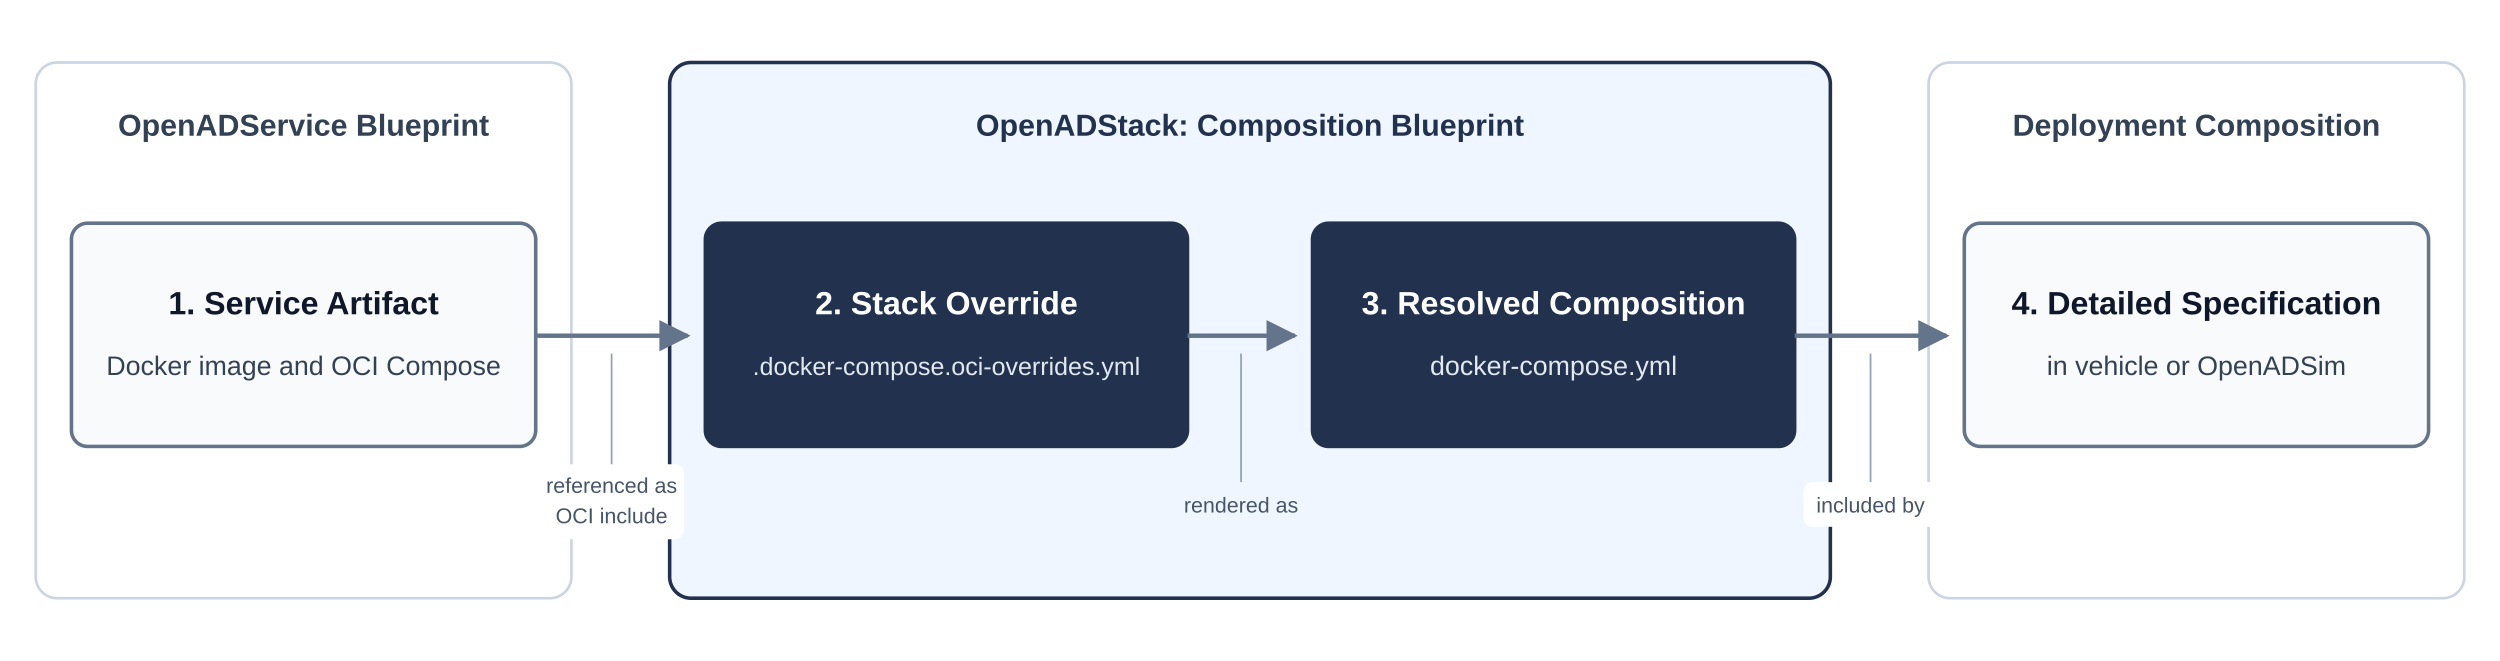
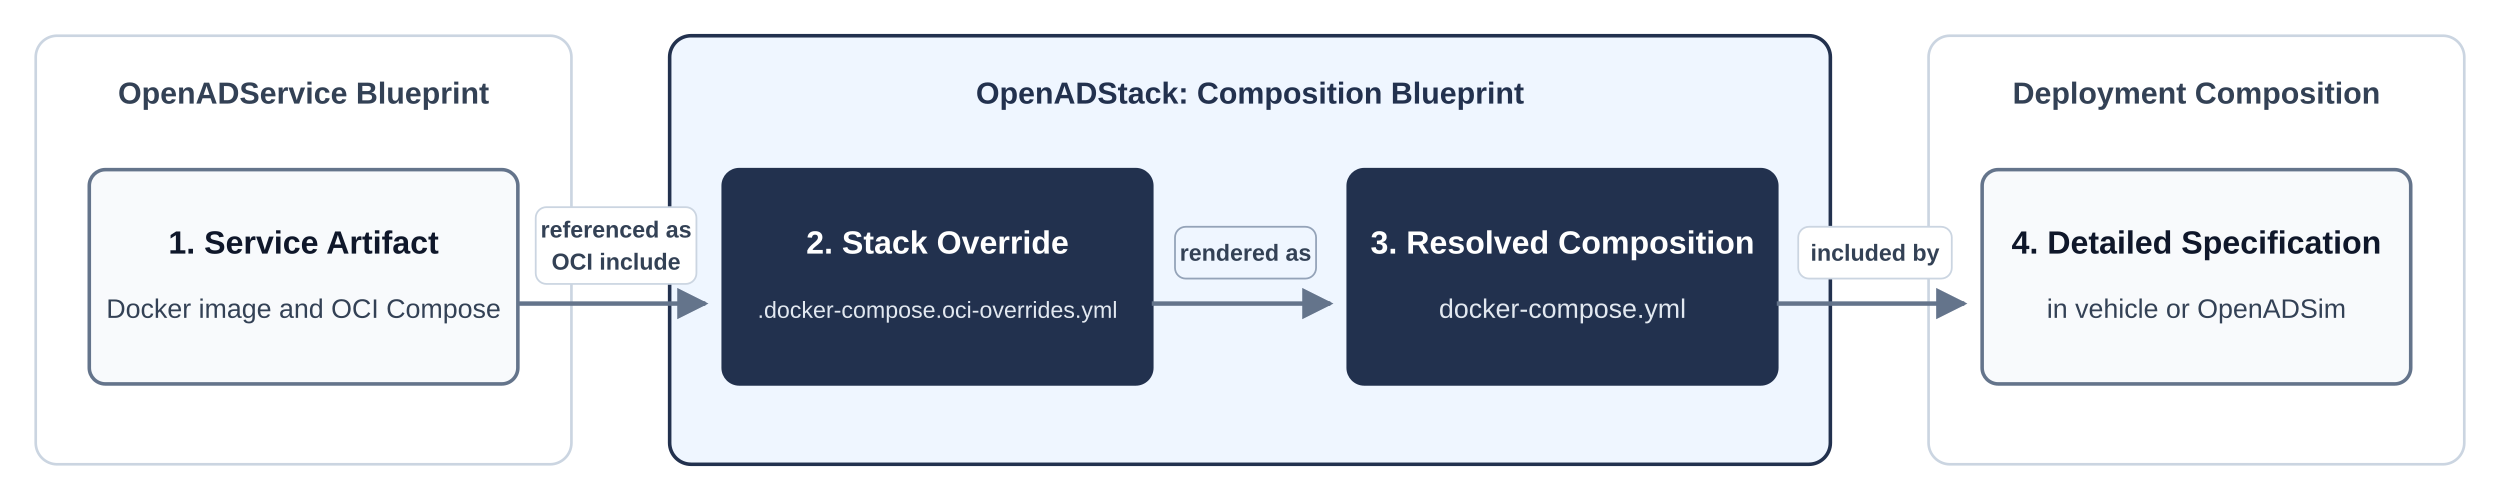
- <svg xmlns="http://www.w3.org/2000/svg" width="1400" height="370" viewBox="0 0 1400 370" role="img" aria-labelledby="title description">
+ <svg xmlns="http://www.w3.org/2000/svg" width="1400" height="280" viewBox="0 0 1400 280" role="img" aria-labelledby="title description">
  <defs>
    <marker id="arrow" viewBox="0 0 10 10" refX="9" refY="5" markerWidth="7" markerHeight="7" orient="auto-start-reverse">
      <path d="M 0 0 L 10 5 L 0 10 z" fill="#64748b" />
    </marker>
  </defs>
-   <rect width="1400" height="370" fill="#ffffff" />
+   <rect width="1400" height="280" fill="#ffffff" />
  <g font-family="Arial, sans-serif" text-anchor="middle">
-     <rect x="20" y="35" width="300" height="300" rx="12" fill="#ffffff" stroke="#cbd5e1" stroke-width="1.5" />
-     <text x="170" y="76" fill="#334155" font-size="17" font-weight="700">OpenADService Blueprint</text>
-     <rect x="375" y="35" width="650" height="300" rx="12" fill="#eff6ff" stroke="#22314e" stroke-width="2" />
-     <text x="700" y="76" fill="#22314e" font-size="17" font-weight="700">OpenADStack: Composition Blueprint</text>
-     <rect x="1080" y="35" width="300" height="300" rx="12" fill="#ffffff" stroke="#cbd5e1" stroke-width="1.5" />
-     <text x="1230" y="76" fill="#334155" font-size="17" font-weight="700">Deployment Composition</text>
-     <rect x="40" y="125" width="260" height="125" rx="9" fill="#f8fafc" stroke="#64748b" stroke-width="2" />
-     <text x="170" y="176" fill="#0f172a" font-size="18" font-weight="700">1. Service Artifact</text>
-     <text x="170" y="210" fill="#334155" font-size="15">Docker image and OCI Compose</text>
-     <rect x="395" y="125" width="270" height="125" rx="9" fill="#22314e" stroke="#22314e" stroke-width="2" />
-     <text x="530" y="176" fill="#ffffff" font-size="18" font-weight="700">2. Stack Override</text>
-     <text x="530" y="210" fill="#e2e8f0" font-size="14">.docker-compose.oci-overrides.yml</text>
-     <rect x="735" y="125" width="270" height="125" rx="9" fill="#22314e" stroke="#22314e" stroke-width="2" />
-     <text x="870" y="176" fill="#ffffff" font-size="18" font-weight="700">3. Resolved Composition</text>
-     <text x="870" y="210" fill="#e2e8f0" font-size="15">docker-compose.yml</text>
-     <rect x="1100" y="125" width="260" height="125" rx="9" fill="#f8fafc" stroke="#64748b" stroke-width="2" />
-     <text x="1230" y="176" fill="#0f172a" font-size="18" font-weight="700">4. Detailed Specification</text>
-     <text x="1230" y="210" fill="#334155" font-size="15">in vehicle or OpenADSim</text>
+     <rect x="20" y="20" width="300" height="240" rx="12" fill="#ffffff" stroke="#cbd5e1" stroke-width="1.5" />
+     <text x="170" y="58" fill="#334155" font-size="17" font-weight="700">OpenADService Blueprint</text>
+     <rect x="375" y="20" width="650" height="240" rx="12" fill="#eff6ff" stroke="#22314e" stroke-width="2" />
+     <text x="700" y="58" fill="#22314e" font-size="17" font-weight="700">OpenADStack: Composition Blueprint</text>
+     <rect x="1080" y="20" width="300" height="240" rx="12" fill="#ffffff" stroke="#cbd5e1" stroke-width="1.5" />
+     <text x="1230" y="58" fill="#334155" font-size="17" font-weight="700">Deployment Composition</text>
+     <rect x="50" y="95" width="240" height="120" rx="9" fill="#f8fafc" stroke="#64748b" stroke-width="2" />
+     <text x="170" y="142" fill="#0f172a" font-size="18" font-weight="700">1. Service Artifact</text>
+     <text x="170" y="178" fill="#334155" font-size="15">Docker image and OCI Compose</text>
+     <rect x="405" y="95" width="240" height="120" rx="9" fill="#22314e" stroke="#22314e" stroke-width="2" />
+     <text x="525" y="142" fill="#ffffff" font-size="18" font-weight="700">2. Stack Override</text>
+     <text x="525" y="178" fill="#e2e8f0" font-size="13">.docker-compose.oci-overrides.yml</text>
+     <rect x="755" y="95" width="240" height="120" rx="9" fill="#22314e" stroke="#22314e" stroke-width="2" />
+     <text x="875" y="142" fill="#ffffff" font-size="18" font-weight="700">3. Resolved Composition</text>
+     <text x="875" y="178" fill="#e2e8f0" font-size="15">docker-compose.yml</text>
+     <rect x="1110" y="95" width="240" height="120" rx="9" fill="#f8fafc" stroke="#64748b" stroke-width="2" />
+     <text x="1230" y="142" fill="#0f172a" font-size="18" font-weight="700">4. Detailed Specification</text>
+     <text x="1230" y="178" fill="#334155" font-size="15">in vehicle or OpenADSim</text>
  </g>
  <g fill="none" stroke="#64748b" stroke-width="2.5" marker-end="url(#arrow)">
-     <path d="M 300 188 L 385 188" />
-     <path d="M 665 188 L 725 188" />
-     <path d="M 1005 188 L 1090 188" />
+     <path d="M 290 170 L 395 170" />
+     <path d="M 645 170 L 745 170" />
+     <path d="M 995 170 L 1100 170" />
  </g>
-   <g fill="#475569" font-family="Arial, sans-serif" font-size="12" text-anchor="middle">
-     <rect x="302" y="260" width="81" height="42" rx="5" fill="#ffffff" stroke="none" />
-     <text x="342.5" y="276">referenced as</text>
-     <text x="342.5" y="293">OCI include</text>
-     <path d="M 342.5 260 L 342.5 198" fill="none" stroke="#94a3b8" stroke-width="1" />
-     <rect x="660" y="270" width="70" height="25" rx="5" fill="#eff6ff" stroke="none" />
-     <text x="695" y="287">rendered as</text>
-     <path d="M 695 270 L 695 198" fill="none" stroke="#94a3b8" stroke-width="1" />
-     <rect x="1010" y="270" width="75" height="25" rx="5" fill="#ffffff" stroke="none" />
-     <text x="1047.5" y="287">included by</text>
-     <path d="M 1047.5 270 L 1047.5 198" fill="none" stroke="#94a3b8" stroke-width="1" />
+   <g fill="#334155" font-family="Arial, sans-serif" font-size="13" font-weight="700" text-anchor="middle">
+     <rect x="300" y="116" width="90" height="43" rx="6" fill="#ffffff" stroke="#cbd5e1" stroke-width="1" />
+     <text x="345" y="133">referenced as</text>
+     <text x="345" y="151">OCI include</text>
+     <rect x="658" y="127" width="79" height="29" rx="6" fill="#eff6ff" stroke="#94a3b8" stroke-width="1" />
+     <text x="697.5" y="146">rendered as</text>
+     <rect x="1007" y="127" width="86" height="29" rx="6" fill="#ffffff" stroke="#cbd5e1" stroke-width="1" />
+     <text x="1050" y="146">included by</text>
  </g>
</svg>
